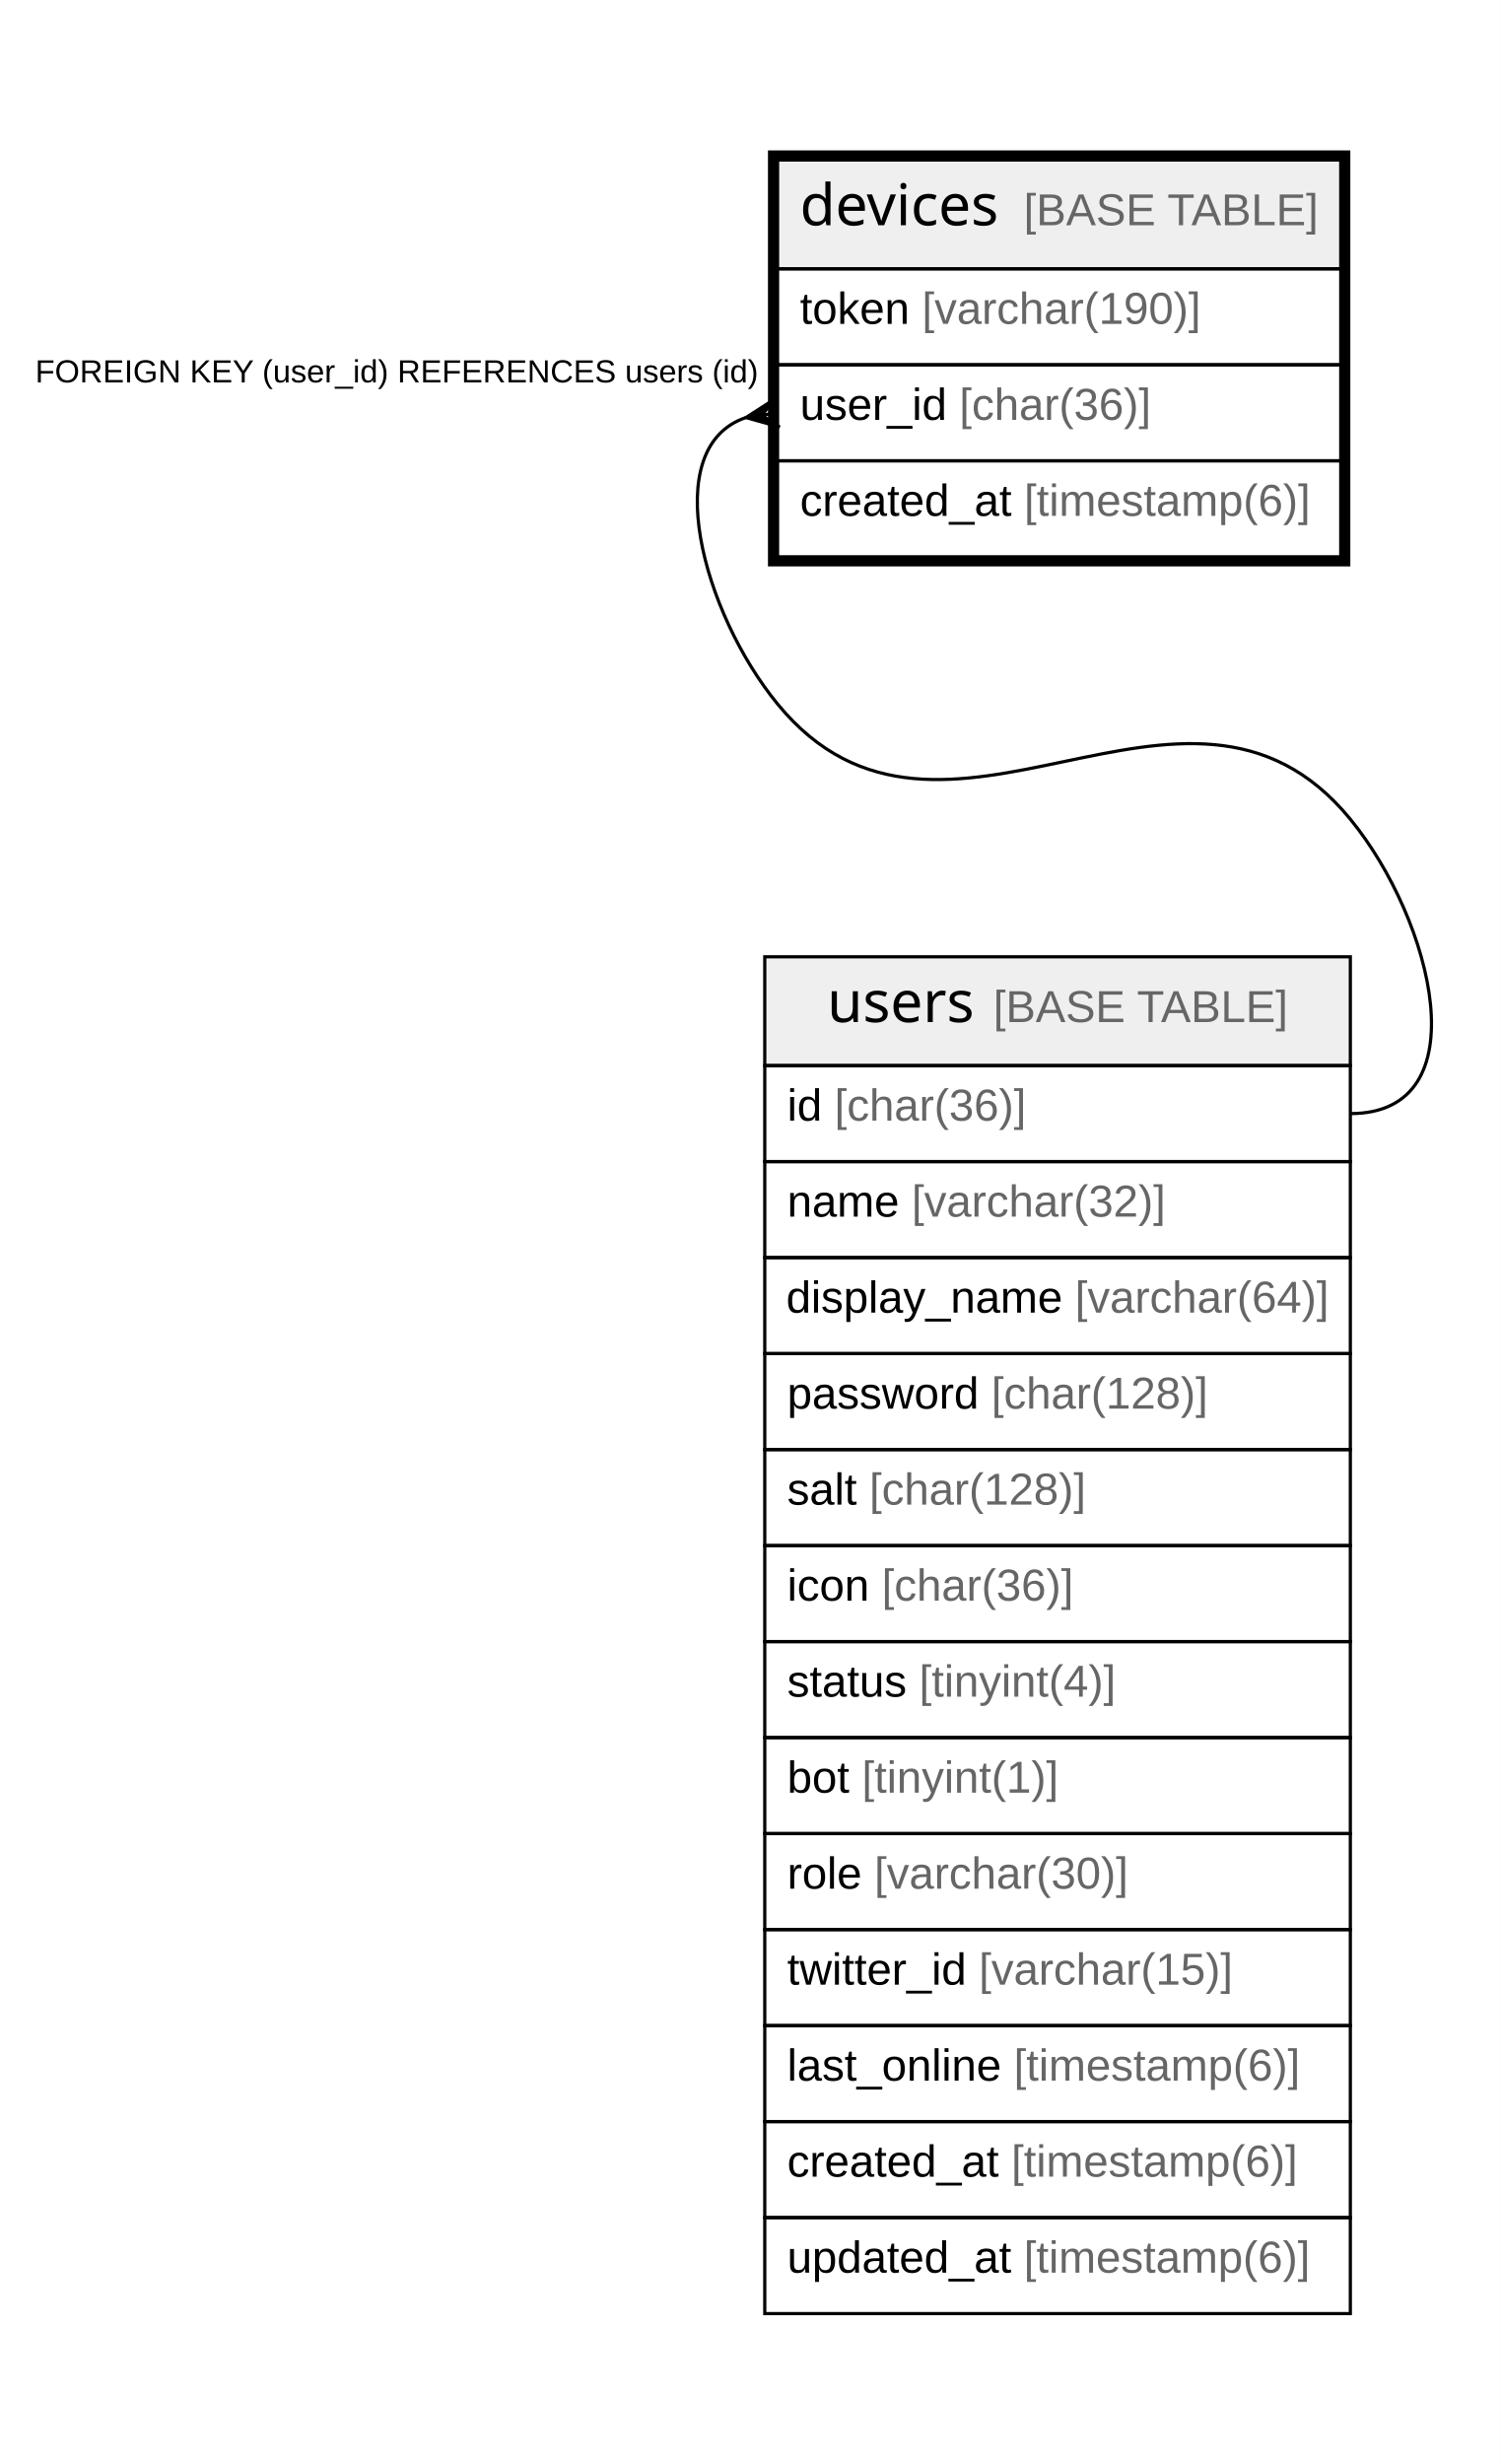
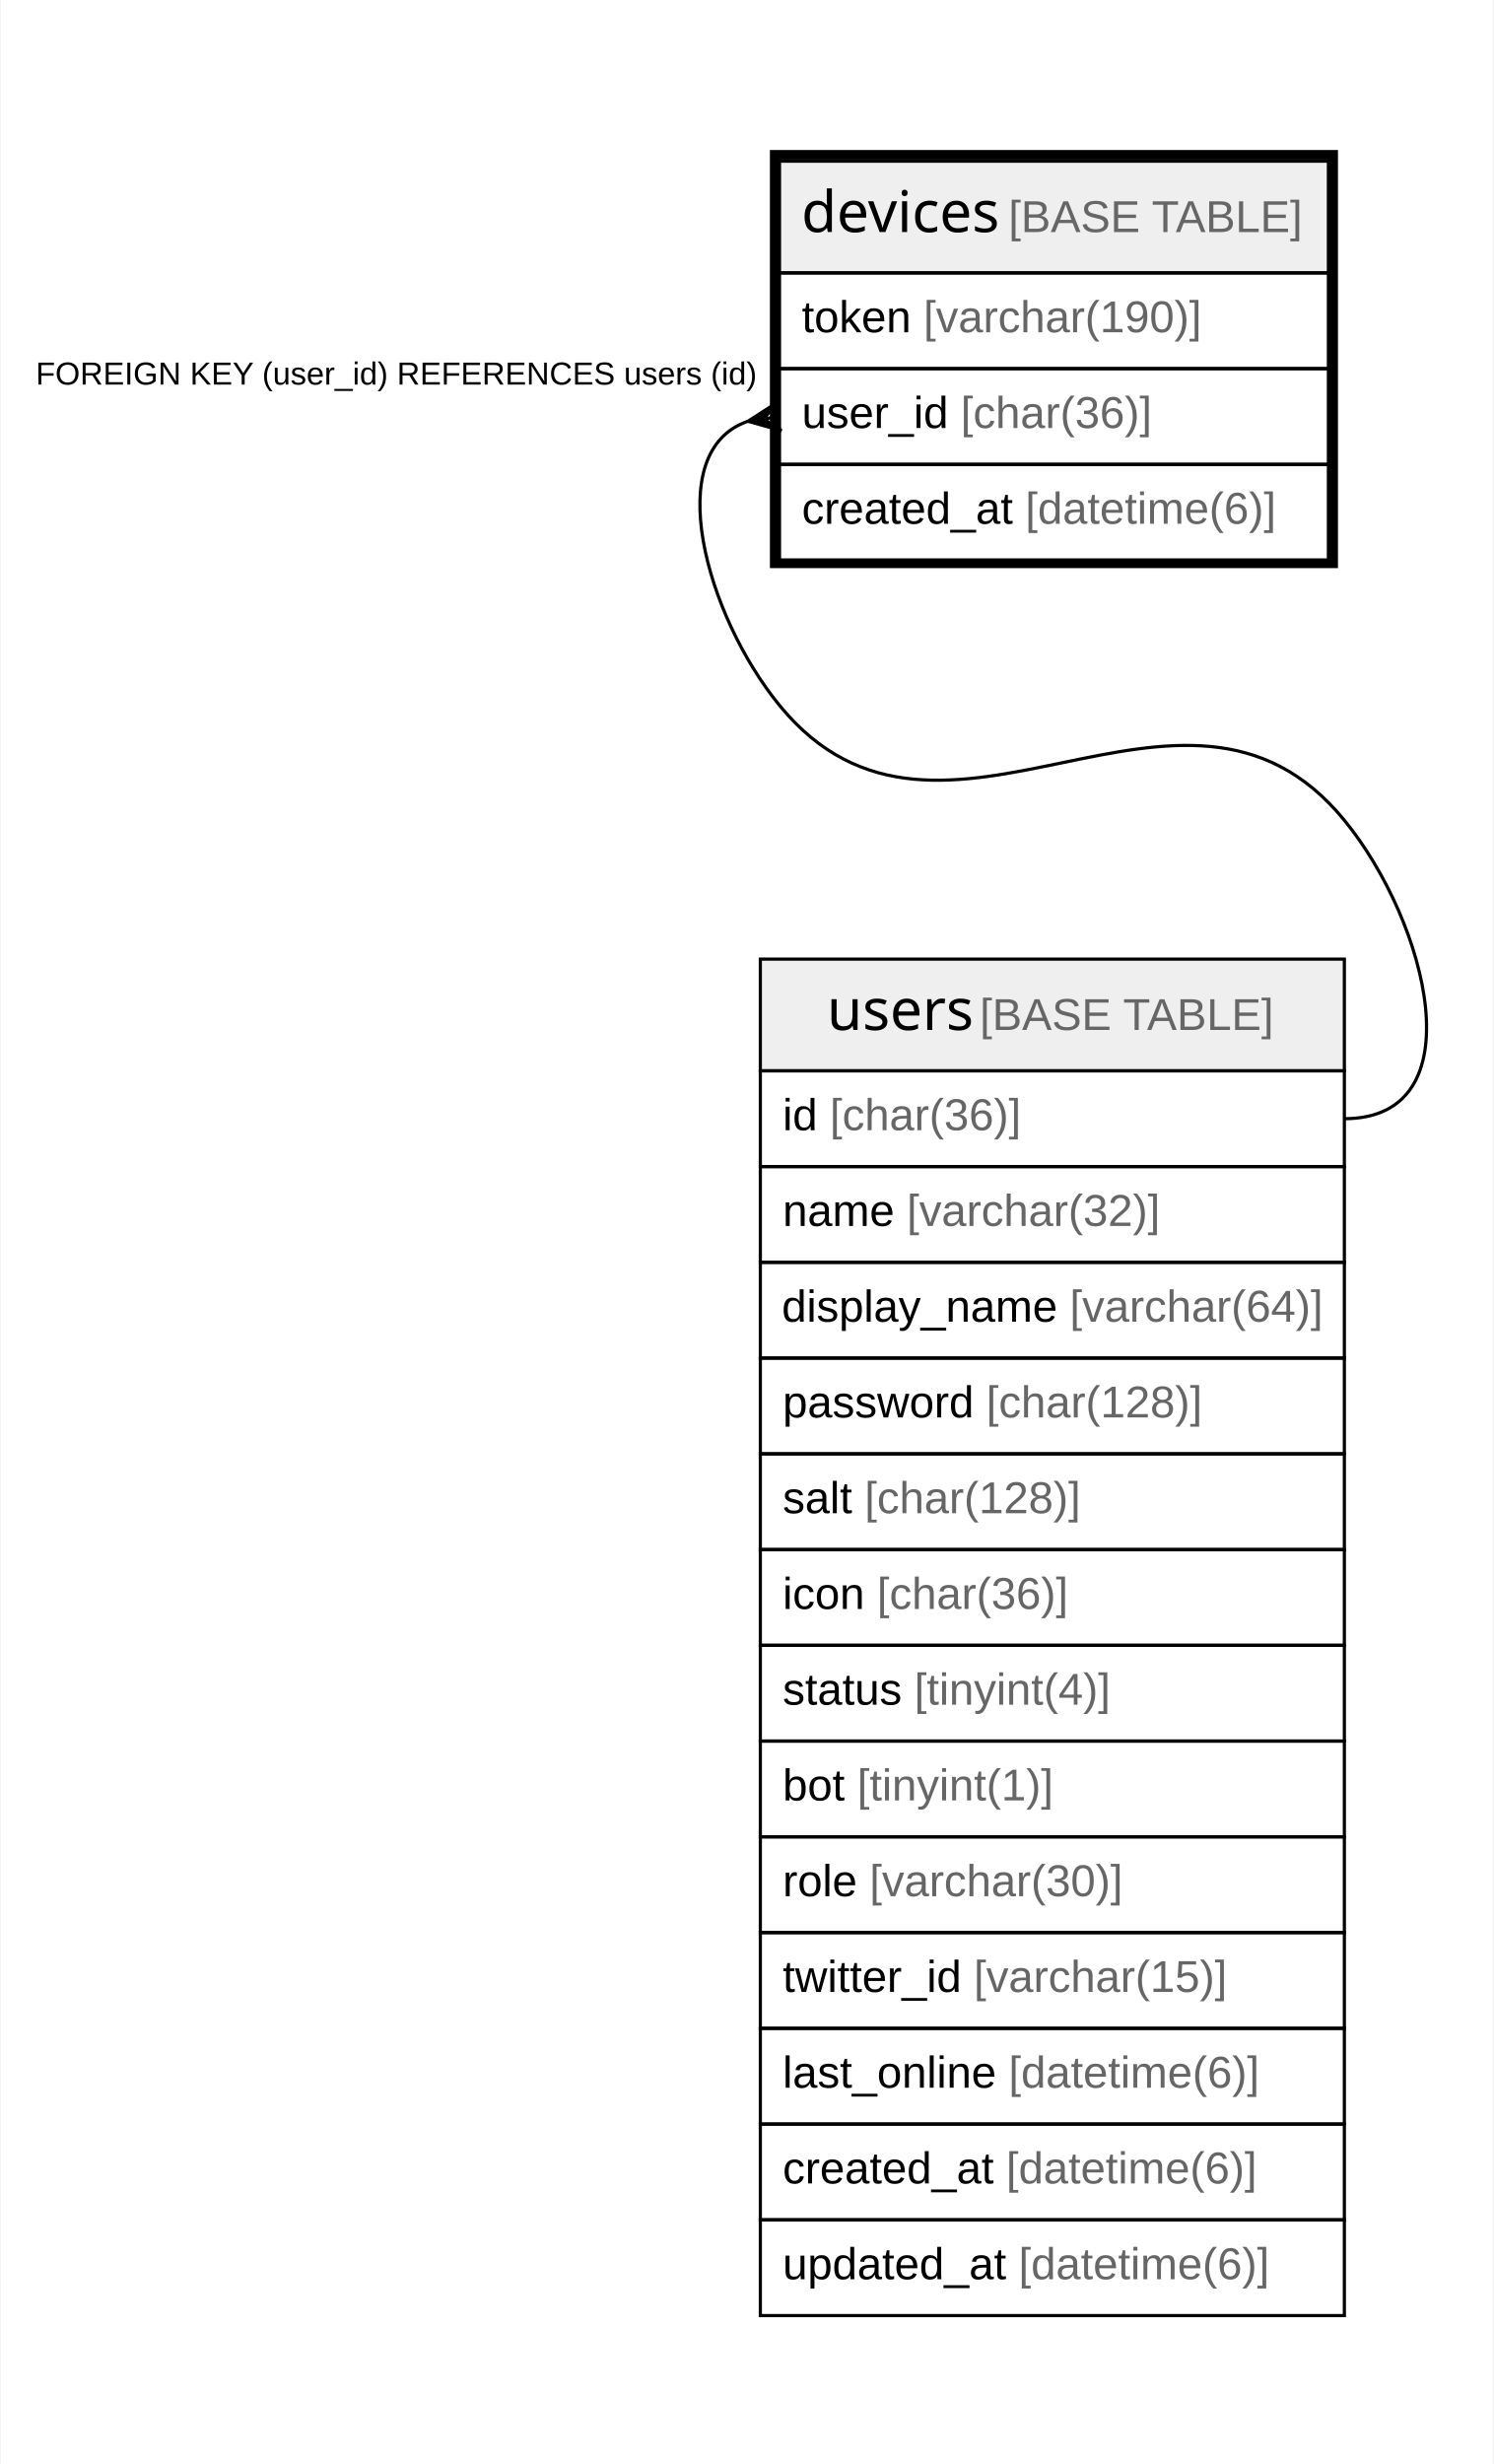
- <svg xmlns="http://www.w3.org/2000/svg" width="469pt" height="770pt" viewBox="0.00 0.00 469.00 770.00">
-   <g id="graph0" class="graph" transform="scale(1 1) rotate(0) translate(4 766)">
-     <polygon fill="#ffffff" stroke="transparent" points="-4,4 -4,-766 465,-766 465,4 -4,4" />
+ <svg xmlns="http://www.w3.org/2000/svg" width="468pt" height="772pt" viewBox="0.00 0.00 467.50 772.00">
+   <g id="graph0" class="graph" transform="scale(1 1) rotate(0) translate(4 768)">
+     <polygon fill="#ffffff" stroke="transparent" points="-4,4 -4,-768 463.5,-768 463.5,4 -4,4" />
    <g id="node1" class="node">
-       <polygon fill="#efefef" stroke="transparent" points="239,-682 239,-716 415,-716 415,-682 239,-682" />
-       <polygon fill="none" stroke="#000000" points="239,-682 239,-716 415,-716 415,-682 239,-682" />
-       <text text-anchor="start" x="245.99" y="-695.6" font-family="Arial Bold" font-size="18.00" fill="#000000">devices</text>
-       <text text-anchor="start" x="312.04" y="-695.6" font-family="Arial" font-size="14.00" fill="#000000"> </text>
-       <text text-anchor="start" x="315.93" y="-695.6" font-family="Arial" font-size="14.00" fill="#666666">[BASE TABLE]</text>
-       <polygon fill="none" stroke="#000000" points="239,-652 239,-682 415,-682 415,-652 239,-652" />
-       <text text-anchor="start" x="246" y="-664.8" font-family="Arial" font-size="14.00" fill="#000000">token </text>
-       <text text-anchor="start" x="284.138" y="-664.8" font-family="Arial" font-size="14.00" fill="#666666">[varchar(190)]</text>
-       <polygon fill="none" stroke="#000000" points="239,-622 239,-652 415,-652 415,-622 239,-622" />
-       <text text-anchor="start" x="246" y="-634.8" font-family="Arial" font-size="14.00" fill="#000000">user_id </text>
-       <text text-anchor="start" x="295.807" y="-634.8" font-family="Arial" font-size="14.00" fill="#666666">[char(36)]</text>
-       <polygon fill="none" stroke="#000000" points="239,-592 239,-622 415,-622 415,-592 239,-592" />
-       <text text-anchor="start" x="246" y="-604.8" font-family="Arial" font-size="14.00" fill="#000000">created_at </text>
-       <text text-anchor="start" x="316.048" y="-604.8" font-family="Arial" font-size="14.00" fill="#666666">[timestamp(6)]</text>
-       <polygon fill="none" stroke="#000000" stroke-width="3" points="237.5,-590.5 237.5,-717.5 416.5,-717.5 416.5,-590.5 237.5,-590.5" />
+       <polygon fill="#efefef" stroke="transparent" points="240,-682.5 240,-717.5 412,-717.5 412,-682.5 240,-682.5" />
+       <polygon fill="none" stroke="#000000" points="240,-682.5 240,-717.5 412,-717.5 412,-682.5 240,-682.5" />
+       <text text-anchor="start" x="246.867" y="-695.3" font-family="Arial Bold" font-size="18.00" fill="#000000">devices</text>
+       <text text-anchor="start" x="307.88" y="-695.3" font-family="Arial" font-size="14.00" fill="#000000"> </text>
+       <text text-anchor="start" x="311.77" y="-695.3" font-family="Arial" font-size="14.00" fill="#666666">[BASE TABLE]</text>
+       <polygon fill="none" stroke="#000000" points="240,-652.5 240,-682.5 412,-682.5 412,-652.5 240,-652.5" />
+       <text text-anchor="start" x="247" y="-663.9" font-family="Arial" font-size="14.00" fill="#000000">token </text>
+       <text text-anchor="start" x="285.129" y="-663.9" font-family="Arial" font-size="14.00" fill="#666666">[varchar(190)]</text>
+       <polygon fill="none" stroke="#000000" points="240,-622.5 240,-652.5 412,-652.5 412,-622.5 240,-622.5" />
+       <text text-anchor="start" x="247" y="-633.9" font-family="Arial" font-size="14.00" fill="#000000">user_id </text>
+       <text text-anchor="start" x="296.788" y="-633.9" font-family="Arial" font-size="14.00" fill="#666666">[char(36)]</text>
+       <polygon fill="none" stroke="#000000" points="240,-592.5 240,-622.5 412,-622.5 412,-592.5 240,-592.5" />
+       <text text-anchor="start" x="247" y="-603.9" font-family="Arial" font-size="14.00" fill="#000000">created_at </text>
+       <text text-anchor="start" x="317.028" y="-603.9" font-family="Arial" font-size="14.00" fill="#666666">[datetime(6)]</text>
+       <polygon fill="none" stroke="#000000" stroke-width="3" points="238.5,-591.5 238.5,-719.5 413.5,-719.5 413.5,-591.5 238.5,-591.5" />
    </g>
    <g id="node2" class="node">
-       <polygon fill="#efefef" stroke="transparent" points="235,-433 235,-467 418,-467 418,-433 235,-433" />
-       <polygon fill="none" stroke="#000000" points="235,-433 235,-467 418,-467 418,-433 235,-433" />
-       <text text-anchor="start" x="254.499" y="-446.6" font-family="Arial Bold" font-size="18.00" fill="#000000">users</text>
-       <text text-anchor="start" x="302.531" y="-446.6" font-family="Arial" font-size="14.00" fill="#000000"> </text>
-       <text text-anchor="start" x="306.421" y="-446.6" font-family="Arial" font-size="14.00" fill="#666666">[BASE TABLE]</text>
-       <polygon fill="none" stroke="#000000" points="235,-403 235,-433 418,-433 418,-403 235,-403" />
-       <text text-anchor="start" x="242" y="-415.8" font-family="Arial" font-size="14.00" fill="#000000">id </text>
-       <text text-anchor="start" x="256.786" y="-415.8" font-family="Arial" font-size="14.00" fill="#666666">[char(36)]</text>
-       <polygon fill="none" stroke="#000000" points="235,-373 235,-403 418,-403 418,-373 235,-373" />
-       <text text-anchor="start" x="242" y="-385.8" font-family="Arial" font-size="14.00" fill="#000000">name </text>
-       <text text-anchor="start" x="280.91" y="-385.8" font-family="Arial" font-size="14.00" fill="#666666">[varchar(32)]</text>
-       <polygon fill="none" stroke="#000000" points="235,-343 235,-373 418,-373 418,-343 235,-343" />
-       <text text-anchor="start" x="241.683" y="-355.8" font-family="Arial" font-size="14.00" fill="#000000">display_name </text>
-       <text text-anchor="start" x="331.959" y="-355.8" font-family="Arial" font-size="14.00" fill="#666666">[varchar(64)]</text>
-       <polygon fill="none" stroke="#000000" points="235,-313 235,-343 418,-343 418,-313 235,-313" />
-       <text text-anchor="start" x="242" y="-325.8" font-family="Arial" font-size="14.00" fill="#000000">password </text>
-       <text text-anchor="start" x="305.807" y="-325.8" font-family="Arial" font-size="14.00" fill="#666666">[char(128)]</text>
-       <polygon fill="none" stroke="#000000" points="235,-283 235,-313 418,-313 418,-283 235,-283" />
-       <text text-anchor="start" x="242" y="-295.8" font-family="Arial" font-size="14.00" fill="#000000">salt </text>
-       <text text-anchor="start" x="267.676" y="-295.8" font-family="Arial" font-size="14.00" fill="#666666">[char(128)]</text>
-       <polygon fill="none" stroke="#000000" points="235,-253 235,-283 418,-283 418,-253 235,-253" />
-       <text text-anchor="start" x="242" y="-265.8" font-family="Arial" font-size="14.00" fill="#000000">icon </text>
-       <text text-anchor="start" x="271.572" y="-265.8" font-family="Arial" font-size="14.00" fill="#666666">[char(36)]</text>
-       <polygon fill="none" stroke="#000000" points="235,-223 235,-253 418,-253 418,-223 235,-223" />
-       <text text-anchor="start" x="242" y="-235.8" font-family="Arial" font-size="14.00" fill="#000000">status </text>
-       <text text-anchor="start" x="283.241" y="-235.8" font-family="Arial" font-size="14.00" fill="#666666">[tinyint(4)]</text>
-       <polygon fill="none" stroke="#000000" points="235,-193 235,-223 418,-223 418,-193 235,-193" />
-       <text text-anchor="start" x="242" y="-205.8" font-family="Arial" font-size="14.00" fill="#000000">bot </text>
-       <text text-anchor="start" x="265.352" y="-205.8" font-family="Arial" font-size="14.00" fill="#666666">[tinyint(1)]</text>
-       <polygon fill="none" stroke="#000000" points="235,-163 235,-193 418,-193 418,-163 235,-163" />
-       <text text-anchor="start" x="242" y="-175.8" font-family="Arial" font-size="14.00" fill="#000000">role </text>
-       <text text-anchor="start" x="269.234" y="-175.8" font-family="Arial" font-size="14.00" fill="#666666">[varchar(30)]</text>
-       <polygon fill="none" stroke="#000000" points="235,-133 235,-163 418,-163 418,-133 235,-133" />
-       <text text-anchor="start" x="242" y="-145.8" font-family="Arial" font-size="14.00" fill="#000000">twitter_id </text>
-       <text text-anchor="start" x="301.91" y="-145.8" font-family="Arial" font-size="14.00" fill="#666666">[varchar(15)]</text>
-       <polygon fill="none" stroke="#000000" points="235,-103 235,-133 418,-133 418,-103 235,-103" />
-       <text text-anchor="start" x="242" y="-115.8" font-family="Arial" font-size="14.00" fill="#000000">last_online </text>
-       <text text-anchor="start" x="312.827" y="-115.8" font-family="Arial" font-size="14.00" fill="#666666">[timestamp(6)]</text>
-       <polygon fill="none" stroke="#000000" points="235,-73 235,-103 418,-103 418,-73 235,-73" />
-       <text text-anchor="start" x="242" y="-85.8" font-family="Arial" font-size="14.00" fill="#000000">created_at </text>
-       <text text-anchor="start" x="312.048" y="-85.8" font-family="Arial" font-size="14.00" fill="#666666">[timestamp(6)]</text>
-       <polygon fill="none" stroke="#000000" points="235,-43 235,-73 418,-73 418,-43 235,-43" />
-       <text text-anchor="start" x="242" y="-55.8" font-family="Arial" font-size="14.00" fill="#000000">updated_at </text>
-       <text text-anchor="start" x="315.958" y="-55.8" font-family="Arial" font-size="14.00" fill="#666666">[timestamp(6)]</text>
+       <polygon fill="#efefef" stroke="transparent" points="234,-432.5 234,-467.5 417,-467.5 417,-432.5 234,-432.5" />
+       <polygon fill="none" stroke="#000000" points="234,-432.5 234,-467.5 417,-467.5 417,-432.5 234,-432.5" />
+       <text text-anchor="start" x="254.871" y="-445.3" font-family="Arial Bold" font-size="18.00" fill="#000000">users</text>
+       <text text-anchor="start" x="298.875" y="-445.3" font-family="Arial" font-size="14.00" fill="#000000"> </text>
+       <text text-anchor="start" x="302.766" y="-445.3" font-family="Arial" font-size="14.00" fill="#666666">[BASE TABLE]</text>
+       <polygon fill="none" stroke="#000000" points="234,-402.5 234,-432.5 417,-432.5 417,-402.5 234,-402.5" />
+       <text text-anchor="start" x="241" y="-413.9" font-family="Arial" font-size="14.00" fill="#000000">id </text>
+       <text text-anchor="start" x="255.78" y="-413.9" font-family="Arial" font-size="14.00" fill="#666666">[char(36)]</text>
+       <polygon fill="none" stroke="#000000" points="234,-372.5 234,-402.5 417,-402.5 417,-372.5 234,-372.5" />
+       <text text-anchor="start" x="241" y="-383.9" font-family="Arial" font-size="14.00" fill="#000000">name </text>
+       <text text-anchor="start" x="279.899" y="-383.9" font-family="Arial" font-size="14.00" fill="#666666">[varchar(32)]</text>
+       <polygon fill="none" stroke="#000000" points="234,-342.5 234,-372.5 417,-372.5 417,-342.5 234,-342.5" />
+       <text text-anchor="start" x="240.71" y="-353.9" font-family="Arial" font-size="14.00" fill="#000000">display_name </text>
+       <text text-anchor="start" x="330.953" y="-353.9" font-family="Arial" font-size="14.00" fill="#666666">[varchar(64)]</text>
+       <polygon fill="none" stroke="#000000" points="234,-312.5 234,-342.5 417,-342.5 417,-312.5 234,-312.5" />
+       <text text-anchor="start" x="241" y="-323.9" font-family="Arial" font-size="14.00" fill="#000000">password </text>
+       <text text-anchor="start" x="304.788" y="-323.9" font-family="Arial" font-size="14.00" fill="#666666">[char(128)]</text>
+       <polygon fill="none" stroke="#000000" points="234,-282.5 234,-312.5 417,-312.5 417,-282.5 234,-282.5" />
+       <text text-anchor="start" x="241" y="-293.9" font-family="Arial" font-size="14.00" fill="#000000">salt </text>
+       <text text-anchor="start" x="266.67" y="-293.9" font-family="Arial" font-size="14.00" fill="#666666">[char(128)]</text>
+       <polygon fill="none" stroke="#000000" points="234,-252.5 234,-282.5 417,-282.5 417,-252.5 234,-252.5" />
+       <text text-anchor="start" x="241" y="-263.9" font-family="Arial" font-size="14.00" fill="#000000">icon </text>
+       <text text-anchor="start" x="270.562" y="-263.9" font-family="Arial" font-size="14.00" fill="#666666">[char(36)]</text>
+       <polygon fill="none" stroke="#000000" points="234,-222.5 234,-252.5 417,-252.5 417,-222.5 234,-222.5" />
+       <text text-anchor="start" x="241" y="-233.9" font-family="Arial" font-size="14.00" fill="#000000">status </text>
+       <text text-anchor="start" x="282.237" y="-233.9" font-family="Arial" font-size="14.00" fill="#666666">[tinyint(4)]</text>
+       <polygon fill="none" stroke="#000000" points="234,-192.5 234,-222.5 417,-222.5 417,-192.5 234,-192.5" />
+       <text text-anchor="start" x="241" y="-203.9" font-family="Arial" font-size="14.00" fill="#000000">bot </text>
+       <text text-anchor="start" x="264.346" y="-203.9" font-family="Arial" font-size="14.00" fill="#666666">[tinyint(1)]</text>
+       <polygon fill="none" stroke="#000000" points="234,-162.5 234,-192.5 417,-192.5 417,-162.5 234,-162.5" />
+       <text text-anchor="start" x="241" y="-173.9" font-family="Arial" font-size="14.00" fill="#000000">role </text>
+       <text text-anchor="start" x="268.223" y="-173.9" font-family="Arial" font-size="14.00" fill="#666666">[varchar(30)]</text>
+       <polygon fill="none" stroke="#000000" points="234,-132.5 234,-162.5 417,-162.5 417,-132.5 234,-132.5" />
+       <text text-anchor="start" x="241" y="-143.9" font-family="Arial" font-size="14.00" fill="#000000">twitter_id </text>
+       <text text-anchor="start" x="300.891" y="-143.9" font-family="Arial" font-size="14.00" fill="#666666">[varchar(15)]</text>
+       <polygon fill="none" stroke="#000000" points="234,-102.5 234,-132.5 417,-132.5 417,-102.5 234,-102.5" />
+       <text text-anchor="start" x="241" y="-113.9" font-family="Arial" font-size="14.00" fill="#000000">last_online </text>
+       <text text-anchor="start" x="311.797" y="-113.9" font-family="Arial" font-size="14.00" fill="#666666">[datetime(6)]</text>
+       <polygon fill="none" stroke="#000000" points="234,-72.5 234,-102.5 417,-102.5 417,-72.5 234,-72.5" />
+       <text text-anchor="start" x="241" y="-83.9" font-family="Arial" font-size="14.00" fill="#000000">created_at </text>
+       <text text-anchor="start" x="311.028" y="-83.9" font-family="Arial" font-size="14.00" fill="#666666">[datetime(6)]</text>
+       <polygon fill="none" stroke="#000000" points="234,-42.5 234,-72.5 417,-72.5 417,-42.5 234,-42.5" />
+       <text text-anchor="start" x="241" y="-53.9" font-family="Arial" font-size="14.00" fill="#000000">updated_at </text>
+       <text text-anchor="start" x="314.933" y="-53.9" font-family="Arial" font-size="14.00" fill="#666666">[datetime(6)]</text>
    </g>
    <g id="edge1" class="edge">
-       <path fill="none" stroke="#000000" d="M229.046,-635.498C201.429,-626.054 215.778,-574.358 239,-546 290.414,-483.217 366.586,-572.783 418,-510 443.906,-478.365 458.889,-418 418,-418" />
-       <polygon fill="#000000" stroke="#000000" points="229.112,-635.508 238.329,-641.45 234.056,-636.254 239,-637 239,-637 239,-637 234.056,-636.254 239.671,-632.55 229.112,-635.508 229.112,-635.508" />
-       <text text-anchor="start" x="7.012" y="-646.5" font-family="Arial" font-size="10.00" fill="#000000">FOREIGN KEY (user_id) REFERENCES users (id)</text>
+       <path fill="none" stroke="#000000" d="M230.101,-636.007C202.642,-626.619 216.936,-575.227 240,-547 290.794,-484.835 366.206,-573.165 417,-511 443.293,-478.82 458.556,-417.5 417,-417.5" />
+       <polygon fill="#000000" stroke="#000000" points="230.112,-636.009 239.329,-641.95 235.056,-636.754 240,-637.5 240,-637.5 240,-637.5 235.056,-636.754 240.671,-633.05 230.112,-636.009 230.112,-636.009" />
+       <text text-anchor="start" x="6.945" y="-647.5" font-family="Arial" font-size="10.00" fill="#000000">FOREIGN KEY (user_id) REFERENCES users (id)</text>
    </g>
  </g>
</svg>
